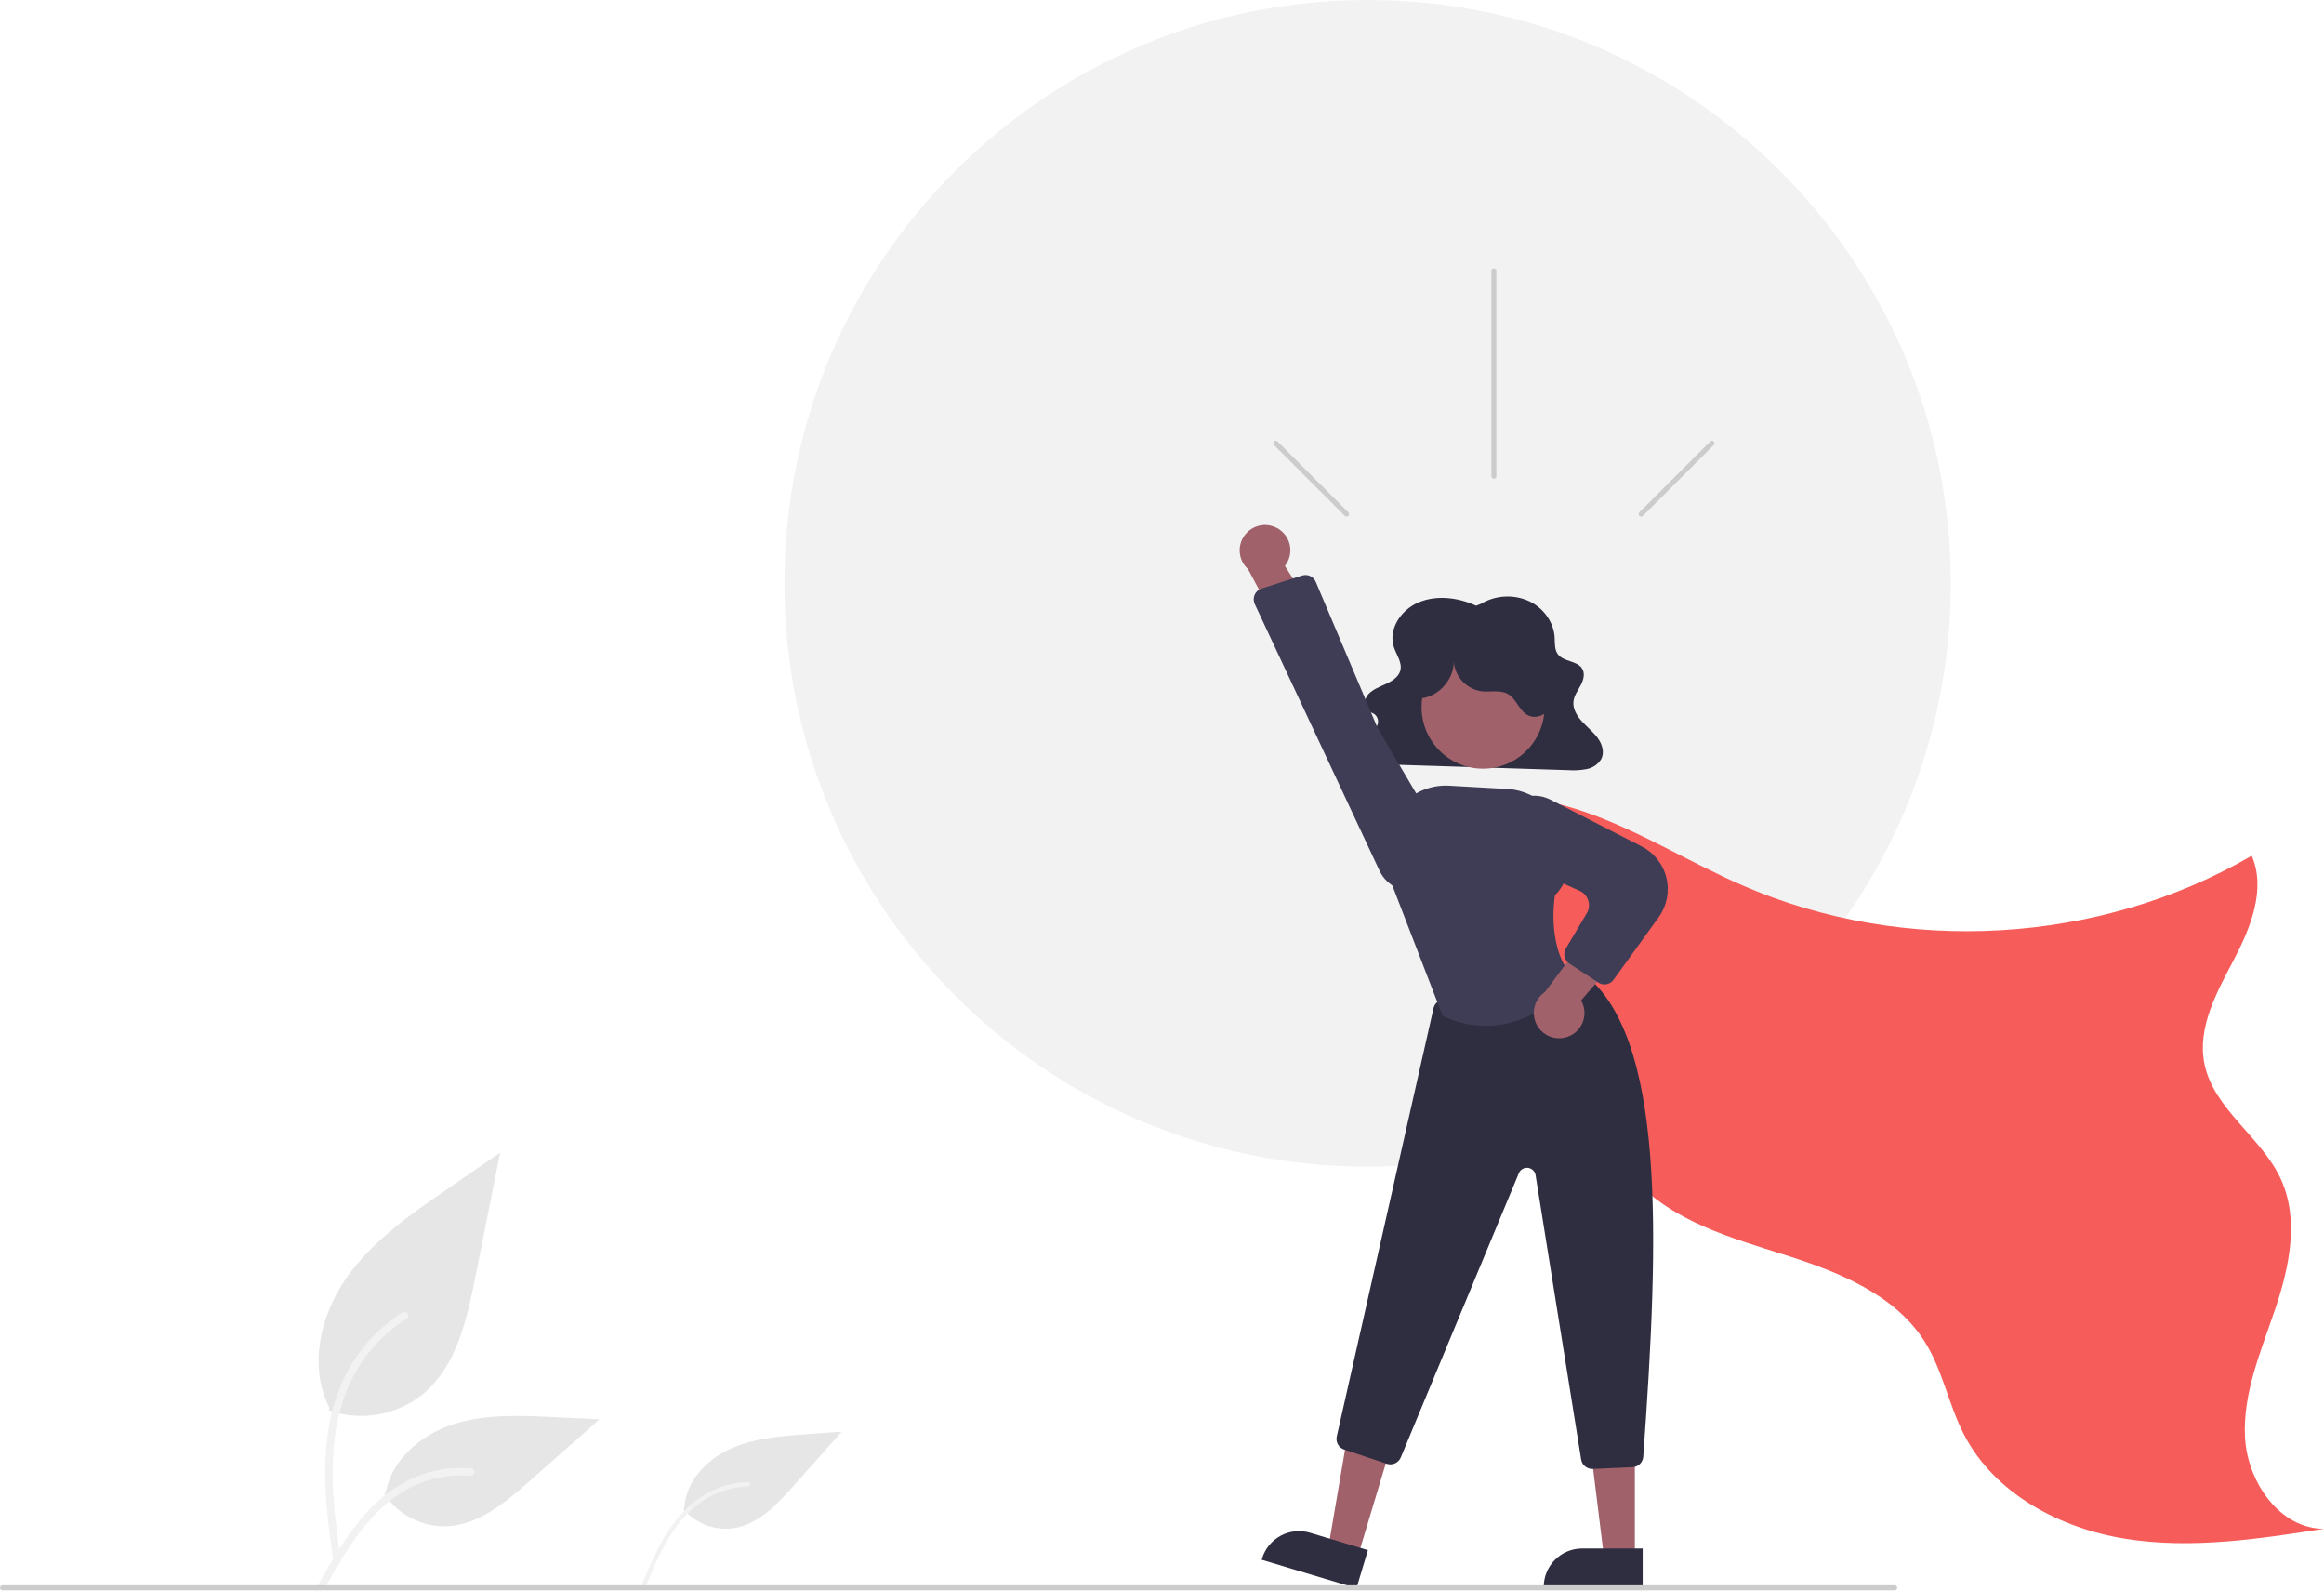
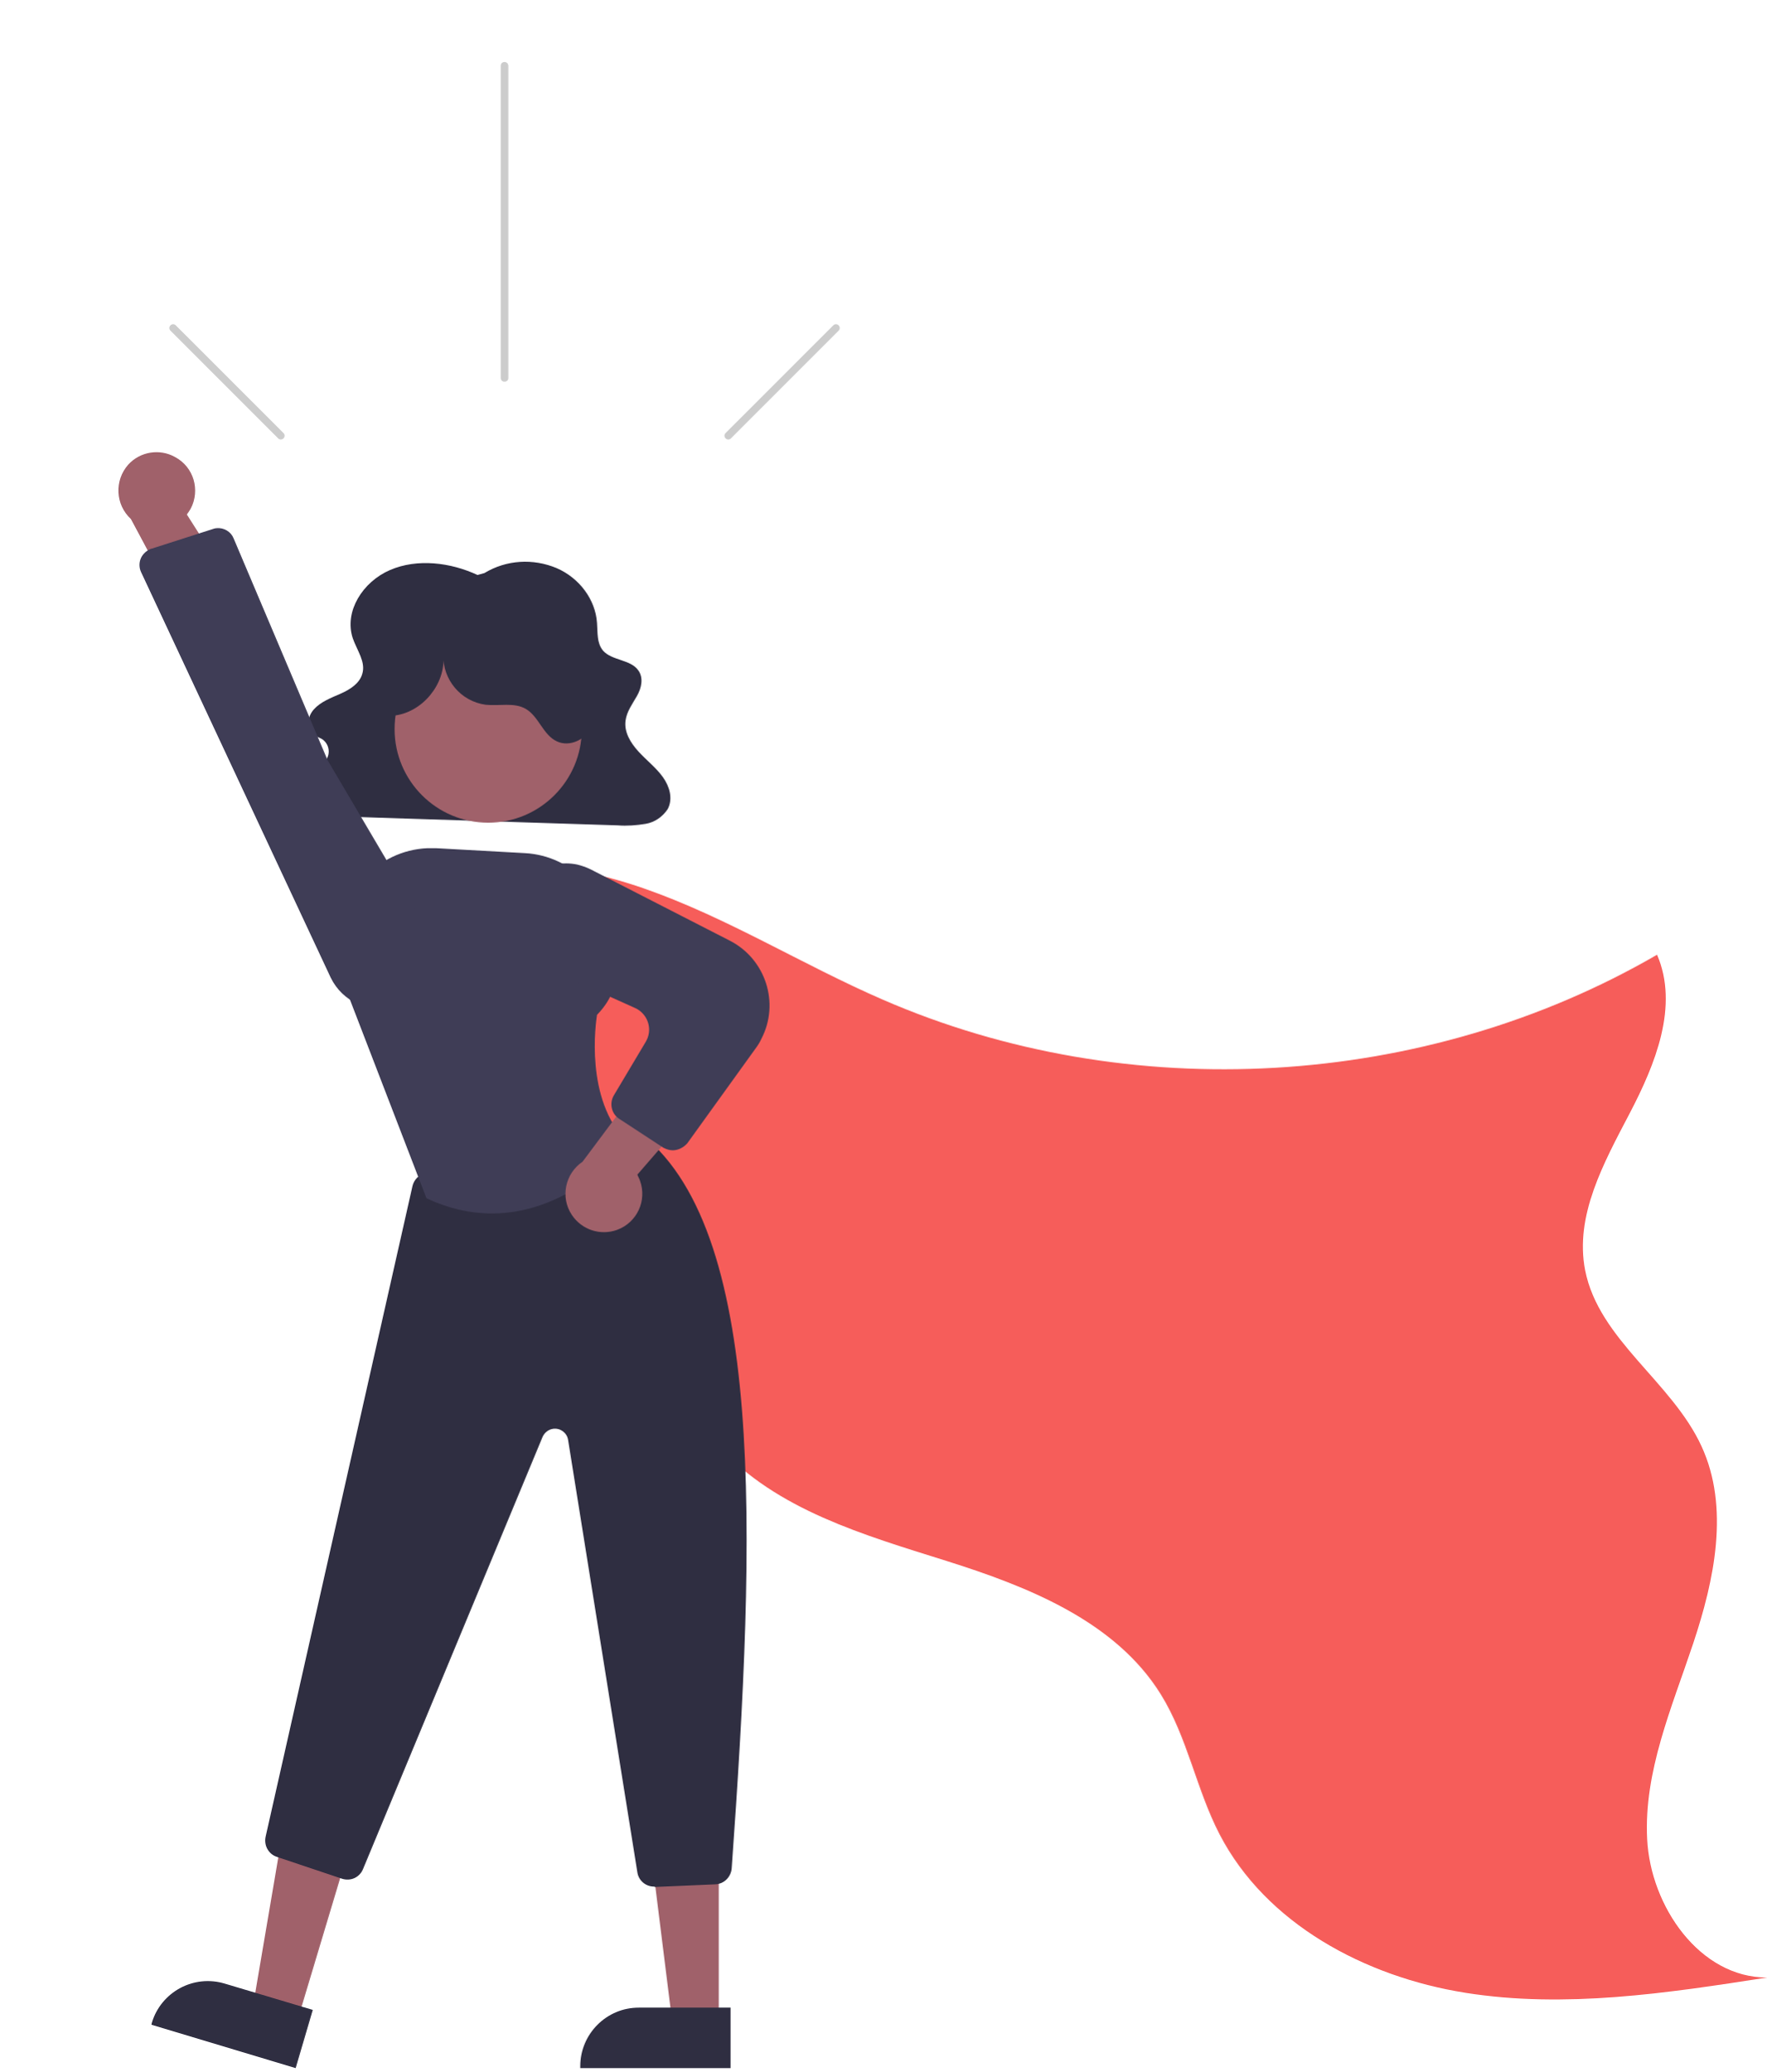
- <svg xmlns="http://www.w3.org/2000/svg" data-name="Layer 1" width="928.526" height="635.213" viewBox="0 0 928.526 635.213">
-   <circle cx="546.409" cy="233" r="233" fill="#f2f2f2" />
-   <path d="M267.148,695.739a39.063,39.063,0,0,0,37.721-6.645c13.212-11.089,17.354-29.359,20.725-46.275l9.969-50.036-20.872,14.371c-15.01,10.335-30.357,21.001-40.75,35.971s-14.929,35.405-6.579,51.603" transform="translate(-135.7371 -132.3937)" fill="#e6e6e6" />
-   <path d="M268.932,756.318c-2.112-15.387-4.285-30.973-2.803-46.525,1.316-13.812,5.53-27.303,14.109-38.364a63.82,63.82,0,0,1,16.374-14.837c1.637-1.034,3.144,1.561,1.514,2.59a60.672,60.672,0,0,0-23.999,28.956c-5.225,13.289-6.064,27.776-5.164,41.893.544,8.537,1.698,17.019,2.861,25.489a1.554,1.554,0,0,1-1.048,1.845,1.509,1.509,0,0,1-1.845-1.048Z" transform="translate(-135.7371 -132.3937)" fill="#f2f2f2" />
-   <path d="M408.733,735.124a22.264,22.264,0,0,0,20.462,7.606c9.693-1.644,16.995-9.432,23.529-16.778l19.325-21.728L457.644,705.275c-10.359.755-20.98,1.575-30.405,5.94s-17.546,13.104-18.109,23.476" transform="translate(-135.7371 -132.3937)" fill="#e6e6e6" />
-   <path d="M392.149,765.424c3.397-8.175,6.821-16.463,12.033-23.683,4.628-6.412,10.589-11.83,17.996-14.796a36.374,36.374,0,0,1,12.328-2.575c1.103-.036,1.096,1.674-.002,1.71a34.579,34.579,0,0,0-20.146,7.319c-6.4,5.028-10.988,11.909-14.615,19.11-2.193,4.354-4.071,8.857-5.94,13.357a.886.886,0,0,1-1.047.605.86.86,0,0,1-.605-1.047Z" transform="translate(-135.7371 -132.3937)" fill="#f2f2f2" />
-   <path d="M289.28,729.089a28.755,28.755,0,0,0,25.055,12.931c12.683-.602,23.257-9.454,32.775-17.858l28.153-24.857L356.63,698.414c-13.4-.641-27.145-1.239-39.908,2.893s-24.533,14.077-26.867,27.287" transform="translate(-135.7371 -132.3937)" fill="#e6e6e6" />
-   <path d="M262.962,765.163c10.168-17.991,21.961-37.986,43.035-44.377a48.022,48.022,0,0,1,18.101-1.869c1.922.166,1.442,3.128-.476,2.963a44.614,44.614,0,0,0-28.886,7.642c-8.145,5.544-14.487,13.252-19.854,21.425-3.288,5.007-6.233,10.226-9.178,15.438-.941,1.666-3.693.463-2.74-1.222Z" transform="translate(-135.7371 -132.3937)" fill="#f2f2f2" />
-   <path d="M702.07,458.075c20.217-11.112,45.379-8.882,67.161-1.285s41.522,20.043,62.675,29.249c64.64,28.131,142.548,23.595,203.487-11.848,5.763,13.406-.419,28.74-7.211,41.656s-14.532,26.914-11.736,41.236c3.578,18.327,22.793,29.315,30.579,46.288,7.391,16.112,3.424,35.032-2.246,51.827s-13.028,33.715-12.065,51.415,13.823,36.416,31.549,36.43c-26.269,4.082-53.056,8.166-79.309,3.983s-52.369-18.068-64.558-41.693c-6.093-11.809-8.441-25.386-15.439-36.682-11.918-19.241-34.791-28.289-56.372-35.108s-44.676-13.388-59.871-30.162c-14.478-15.982-19.064-38.246-26.734-58.401a186.537,186.537,0,0,0-64.588-84.23" transform="translate(-135.7371 -132.3937)" fill="#f65d5a" />
-   <path d="M725.495,374.338c-7.097-3.302-15.81-4.384-23.032-1.316s-12.145,10.932-9.809,17.891c1.059,3.155,3.47,6.258,2.531,9.445-.723,2.453-3.245,4.072-5.723,5.224s-5.187,2.12-6.978,4.062-2.165,5.285.073,6.791c.737.496,1.659.732,2.374,1.254a3.772,3.772,0,0,1,1.164,4.222,8.893,8.893,0,0,1-2.851,3.751c-2.541,2.191-5.898,4.698-5.109,7.809a5.478,5.478,0,0,0,3.697,3.458,18.367,18.367,0,0,0,5.427.716l74.966,2.362a28.422,28.422,0,0,0,7.402-.413,8.762,8.762,0,0,0,5.813-3.905c1.436-2.657.493-5.931-1.28-8.412s-4.282-4.439-6.355-6.717-3.769-5.123-3.404-8.067c.293-2.357,1.847-4.395,2.963-6.537s1.764-4.818.319-6.789c-2.037-2.777-6.927-2.526-9.243-5.113-1.748-1.953-1.41-4.763-1.584-7.281-.418-6.057-4.611-11.776-10.58-14.433a20.831,20.831,0,0,0-18.953,1.291Z" transform="translate(-135.7371 -132.3937)" fill="#2f2e41" />
-   <polygon points="542.385 622.099 530.644 618.571 538.663 571.604 555.992 576.811 542.385 622.099" fill="#a0616a" />
-   <path d="M677.697,766.774l-37.859-11.375.144-.479a15.386,15.386,0,0,1,19.163-10.309l.001 0,23.123,6.947Z" transform="translate(-135.7371 -132.3937)" fill="#2f2e41" />
-   <polygon points="653.182 622.496 640.922 622.495 635.09 575.207 653.184 575.208 653.182 622.496" fill="#a0616a" />
-   <path d="M792.045,766.774l-39.531-.001v-.5a15.386,15.386,0,0,1,15.386-15.386h.001l24.144.001Z" transform="translate(-135.7371 -132.3937)" fill="#2f2e41" />
-   <path d="M771.9,719.123a4.5,4.5,0,0,1-4.441-3.788L749.256,601.781a3.5,3.5,0,0,0-6.688-.789L695.406,714.528a4.516,4.516,0,0,1-5.579,2.544L672.793,711.393a4.485,4.485,0,0,1-2.966-5.261L708.476,535.111a4.525,4.525,0,0,1,3.372-3.392L763.68,519.687a4.562,4.562,0,0,1,3.708.77c34.13,24.799,31.247,105.821,24.886,193.798a4.502,4.502,0,0,1-4.294,4.174l-15.882.691C772.032,719.122,771.966,719.123,771.9,719.123Z" transform="translate(-135.7371 -132.3937)" fill="#2f2e41" />
-   <circle cx="592.532" cy="282.471" r="24.561" fill="#a0616a" />
-   <path d="M729.329,542.162a39.899,39.899,0,0,1-17.024-3.935l-.183-.085-.073-.188-22.03-57.076-.419-9.917A23.773,23.773,0,0,1,714.692,446.22l23.388,1.317a23.787,23.787,0,0,1,22.437,23.61c.607,1.167,4.921,10.292-3.533,18.865-.316,1.952-3.273,22.247,7.887,33.407l.314.313-.274.349C764.732,524.309,750.399,542.159,729.329,542.162Z" transform="translate(-135.7371 -132.3937)" fill="#3f3d56" />
-   <path d="M762.171,546.467a10.056,10.056,0,0,0,5.277-14.488l23.359-27.043-18.414-2.397-19.359,26.048a10.11,10.11,0,0,0,9.137,17.88Z" transform="translate(-135.7371 -132.3937)" fill="#a0616a" />
-   <path d="M776.775,525.594a4.489,4.489,0,0,1-2.469-.74l-11.553-7.577a4.491,4.491,0,0,1-1.399-6.064l8.364-14.052a6.272,6.272,0,0,0-2.824-8.932l-24.028-10.772a14.324,14.324,0,0,1-8.112-15.915h0a14.241,14.241,0,0,1,20.432-9.754l36.452,18.679a19.177,19.177,0,0,1,6.805,28.289L780.424,523.725A4.489,4.489,0,0,1,776.775,525.594Z" transform="translate(-135.7371 -132.3937)" fill="#3f3d56" />
-   <path d="M703.142,411.373c7.756-.623,14.196-8.371,13.39-16.111a13.009,13.009,0,0,0,11.141,13.246c3.558.392,7.458-.684,10.555,1.11,3.43,1.988,4.528,6.816,8.101,8.533,3.453,1.659,7.838-.604,9.543-4.033s1.287-7.55.157-11.21a31.652,31.652,0,0,0-52.69-12.975c-3.261,3.28-5.851,7.461-6.271,12.068s1.717,9.605,5.854,11.675Z" transform="translate(-135.7371 -132.3937)" fill="#2f2e41" />
-   <path d="M646.001,343.338a10.056,10.056,0,0,1,3.105,15.104l19.159,30.165-18.567-.318-15.347-28.596a10.11,10.11,0,0,1,11.651-16.354Z" transform="translate(-135.7371 -132.3937)" fill="#a0616a" />
-   <path d="M661.444,364.818l24.674,58.302,25.869,43.864a14.189,14.189,0,0,1-8.12,20.79h0a14.265,14.265,0,0,1-16.951-7.569L637.058,373.672a4.5,4.5,0,0,1,2.699-6.192l16.166-5.193a4.6,4.6,0,0,1,.942-.197A4.474,4.474,0,0,1,661.444,364.818Z" transform="translate(-135.7371 -132.3937)" fill="#3f3d56" />
-   <path d="M892.737,767.606h-756a1,1,0,0,1,0-2h756a1,1,0,0,1,0,2Z" transform="translate(-135.7371 -132.3937)" fill="#ccc" />
-   <path d="M733.595,240.606v82a1,1,0,1,1-2,0v-82a1,1,0,0,1,2,0Z" transform="translate(-135.7371 -132.3937)" fill="#ccc" />
-   <path d="M820.421,310.171l-28.284,28.284a1,1,0,0,1-1.414-1.414l28.284-28.284a1,1,0,1,1,1.414,1.414Z" transform="translate(-135.7371 -132.3937)" fill="#ccc" />
-   <path d="M644.77,310.171,673.054,338.456a1,1,0,0,0,1.414-1.414l-28.284-28.284a1,1,0,1,0-1.414,1.414Z" transform="translate(-135.7371 -132.3937)" fill="#ccc" />
+ <svg xmlns="http://www.w3.org/2000/svg" version="1.1" id="Layer_1" x="0px" y="0px" viewBox="0 0 464.3 544.3" style="enable-background:new 0 0 464.3 544.3;" xml:space="preserve">
+   <style type="text/css">
+ 	.st0{fill:#F65D5A;}
+ 	.st1{fill:#2F2E41;}
+ 	.st2{fill:#A0616A;}
+ 	.st3{fill:#3F3D56;}
+ 	.st4{fill:#CCCCCC;}
+ </style>
+   <path class="st0" d="M102.1,234.8c20.2-11.1,45.4-8.9,67.2-1.3s41.5,20,62.7,29.2c64.6,28.1,142.5,23.6,203.5-11.8  c5.8,13.4-0.4,28.7-7.2,41.7s-14.5,26.9-11.7,41.2c3.6,18.3,22.8,29.3,30.6,46.3c7.4,16.1,3.4,35-2.2,51.8s-13,33.7-12.1,51.4  s13.8,36.4,31.5,36.4c-26.3,4.1-53.1,8.2-79.3,4c-26.3-4.2-52.4-18.1-64.6-41.7c-6.1-11.8-8.4-25.4-15.4-36.7  c-11.9-19.2-34.8-28.3-56.4-35.1s-44.7-13.4-59.9-30.2c-14.5-16-19.1-38.2-26.7-58.4c-12.9-33.7-35.4-63-64.6-84.2" />
+   <path class="st1" d="M125.5,151.1c-7.1-3.3-15.8-4.4-23-1.3s-12.1,10.9-9.8,17.9c1.1,3.2,3.5,6.3,2.5,9.4c-0.7,2.5-3.2,4.1-5.7,5.2  s-5.2,2.1-7,4.1s-2.2,5.3,0.1,6.8c0.7,0.5,1.7,0.7,2.4,1.3c1.2,1,1.7,2.7,1.2,4.2c-0.6,1.5-1.6,2.8-2.9,3.8  c-2.5,2.2-5.9,4.7-5.1,7.8c0.6,1.7,2,3,3.7,3.5c1.8,0.5,3.6,0.7,5.4,0.7l75,2.4c2.5,0.2,5,0,7.4-0.4c2.4-0.4,4.5-1.9,5.8-3.9  c1.4-2.7,0.5-5.9-1.3-8.4s-4.3-4.4-6.4-6.7s-3.8-5.1-3.4-8.1c0.3-2.4,1.8-4.4,3-6.5s1.8-4.8,0.3-6.8c-2-2.8-6.9-2.5-9.2-5.1  c-1.7-2-1.4-4.8-1.6-7.3c-0.4-6.1-4.6-11.8-10.6-14.4c-6.2-2.6-13.2-2.2-19,1.3L125.5,151.1z" />
+   <polygon class="st2" points="78.1,531.2 66.4,527.7 74.4,480.7 91.7,485.9 " />
+   <path class="st1" d="M77.7,543.5l-37.9-11.4l0.1-0.5c2.4-8.1,11-12.8,19.2-10.3c0,0,0,0,0,0l0,0l23.1,6.9L77.7,543.5z" />
+   <polygon class="st2" points="188.9,531.6 176.7,531.6 170.8,484.3 188.9,484.3 " />
+   <path class="st1" d="M192,543.5l-39.5,0V543c0-8.5,6.9-15.4,15.4-15.4c0,0,0,0,0,0h0l24.1,0L192,543.5z" />
+   <path class="st1" d="M171.9,495.8c-2.2,0-4.1-1.6-4.4-3.8l-18.2-113.6c-0.3-1.9-2.1-3.2-4-2.9c-1.2,0.2-2.2,1-2.7,2.1L95.4,491.2  c-0.9,2.2-3.3,3.3-5.6,2.5l-17-5.7c-2.2-0.7-3.5-3-3-5.3l38.6-171c0.4-1.7,1.7-3,3.4-3.4l51.8-12c1.3-0.3,2.6,0,3.7,0.8  C201.5,322,198.6,403,192.3,491c-0.2,2.3-2,4.1-4.3,4.2l-15.9,0.7C172,495.8,172,495.8,171.9,495.8z" />
+   <circle class="st2" cx="128.3" cy="191.6" r="24.6" />
+   <path class="st3" d="M129.3,318.9c-5.9,0-11.7-1.4-17-3.9l-0.2-0.1l-0.1-0.2l-22-57.1l-0.4-9.9c-0.6-13.1,9.6-24.2,22.7-24.8  c0.8,0,1.6,0,2.3,0l23.4,1.3c12.5,0.7,22.4,11.1,22.4,23.6c0.6,1.2,4.9,10.3-3.5,18.9c-0.3,2-3.3,22.2,7.9,33.4l0.3,0.3l-0.3,0.3  C164.7,301,150.4,318.9,129.3,318.9z" />
+   <path class="st2" d="M162.2,323.2c5.2-1.9,7.9-7.7,6-12.9c-0.2-0.6-0.5-1.1-0.7-1.6l23.4-27l-18.4-2.4l-19.4,26  c-4.6,3.1-5.9,9.4-2.8,14C152.9,323.2,157.8,324.8,162.2,323.2L162.2,323.2z" />
+   <path class="st3" d="M176.8,302.3c-0.9,0-1.7-0.3-2.5-0.7l-11.6-7.6c-2-1.3-2.6-4-1.4-6.1l8.4-14.1c1.8-3,0.8-6.8-2.2-8.6  c-0.2-0.1-0.4-0.2-0.6-0.3l-24-10.8c-6.1-2.8-9.5-9.4-8.1-15.9l0,0c1.6-7.7,9.2-12.6,16.9-11c1.2,0.3,2.4,0.7,3.6,1.3l36.5,18.7  c9.4,4.8,13.2,16.4,8.3,25.8c-0.4,0.9-0.9,1.7-1.5,2.5l-18,25C179.6,301.6,178.2,302.3,176.8,302.3z" />
+   <path class="st1" d="M103.1,188.1c7.8-0.6,14.2-8.4,13.4-16.1c-0.2,6.6,4.6,12.3,11.1,13.2c3.6,0.4,7.5-0.7,10.6,1.1  c3.4,2,4.5,6.8,8.1,8.5c3.5,1.7,7.8-0.6,9.5-4s1.3-7.6,0.2-11.2c-5.2-16.7-22.9-26.1-39.6-20.9c-5,1.5-9.5,4.3-13.1,7.9  c-3.3,3.3-5.9,7.5-6.3,12.1s1.7,9.6,5.9,11.7L103.1,188.1z" />
+   <path class="st2" d="M46,120.1c4.9,2.6,6.7,8.7,4.1,13.6c-0.3,0.5-0.6,1-1,1.5l19.2,30.2L49.7,165l-15.3-28.6  c-4.1-3.8-4.4-10.1-0.7-14.3C36.8,118.7,41.9,117.8,46,120.1L46,120.1z" />
+   <path class="st3" d="M61.4,141.5l24.7,58.3l25.9,43.9c4,6.8,1.7,15.4-5,19.4c-1,0.6-2,1-3.1,1.4l0,0c-6.7,2-13.9-1.2-17-7.6  L37.1,150.4c-1.1-2.3-0.1-4.9,2.2-6c0.2-0.1,0.3-0.2,0.5-0.2l16.2-5.2c0.3-0.1,0.6-0.2,0.9-0.2C58.8,138.6,60.7,139.7,61.4,141.5z" />
+   <path class="st4" d="M133.6,17.3v82c0,0.6-0.4,1-1,1s-1-0.4-1-1v-82c0-0.6,0.4-1,1-1S133.6,16.8,133.6,17.3z" />
+   <path class="st4" d="M220.4,86.9l-28.3,28.3c-0.4,0.4-1,0.4-1.4,0c-0.4-0.4-0.4-1,0-1.4L219,85.5c0.4-0.4,1-0.4,1.4,0  C220.8,85.9,220.8,86.5,220.4,86.9C220.4,86.9,220.4,86.9,220.4,86.9z" />
+   <path class="st4" d="M44.8,86.9l28.3,28.3c0.4,0.4,1,0.4,1.4,0c0.4-0.4,0.4-1,0-1.4L46.2,85.5c-0.4-0.4-1-0.4-1.4,0  C44.4,85.9,44.4,86.5,44.8,86.9C44.8,86.9,44.8,86.9,44.8,86.9L44.8,86.9z" />
</svg>
